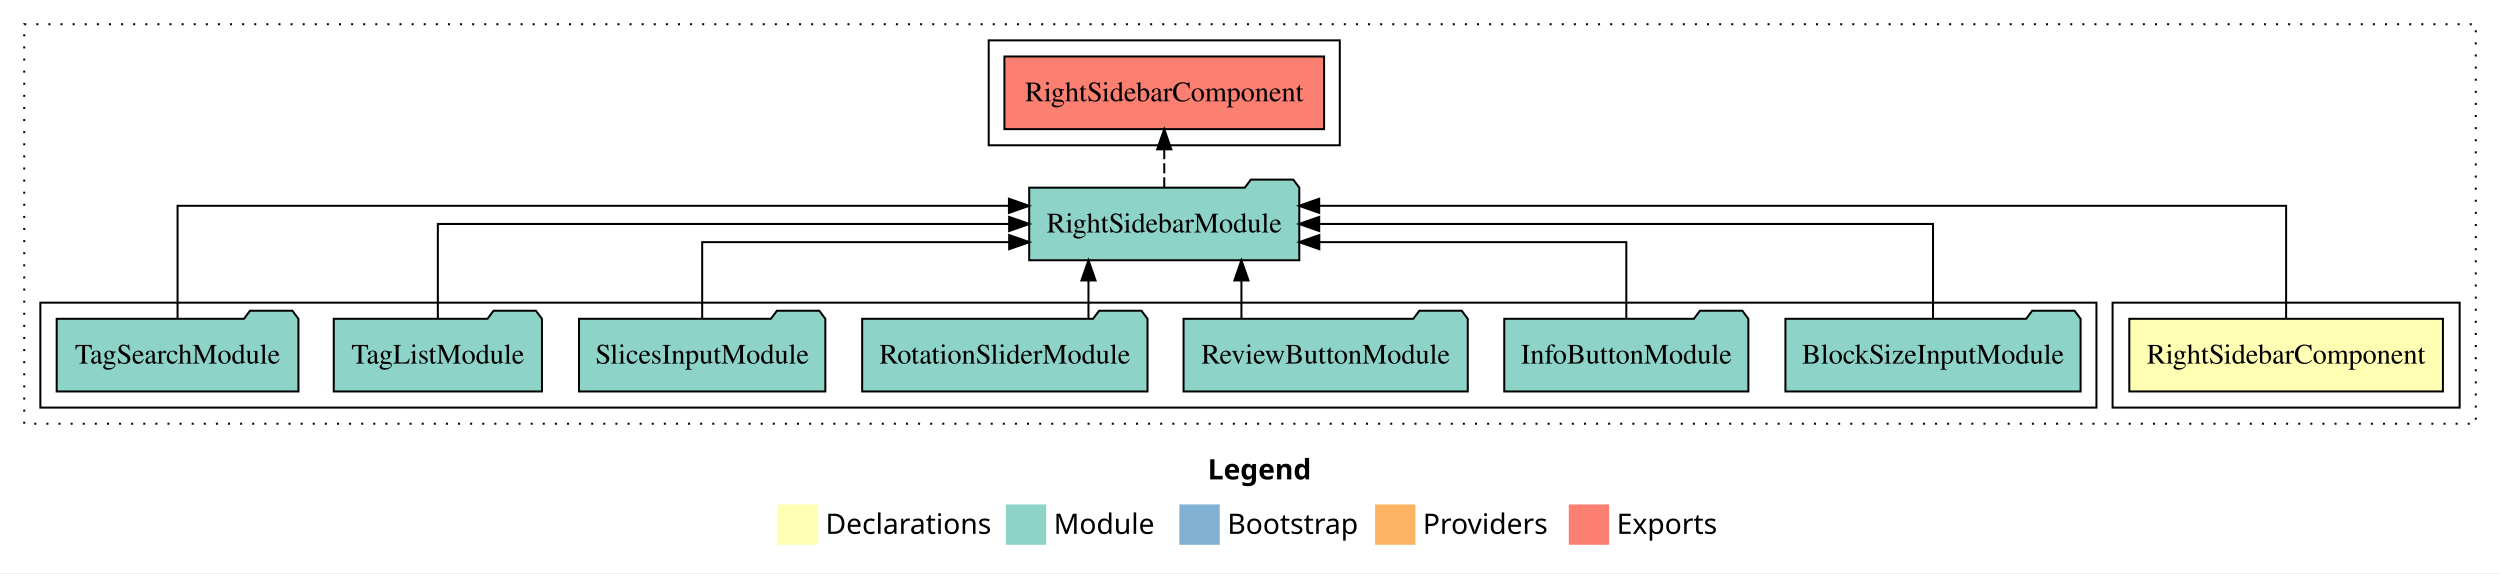
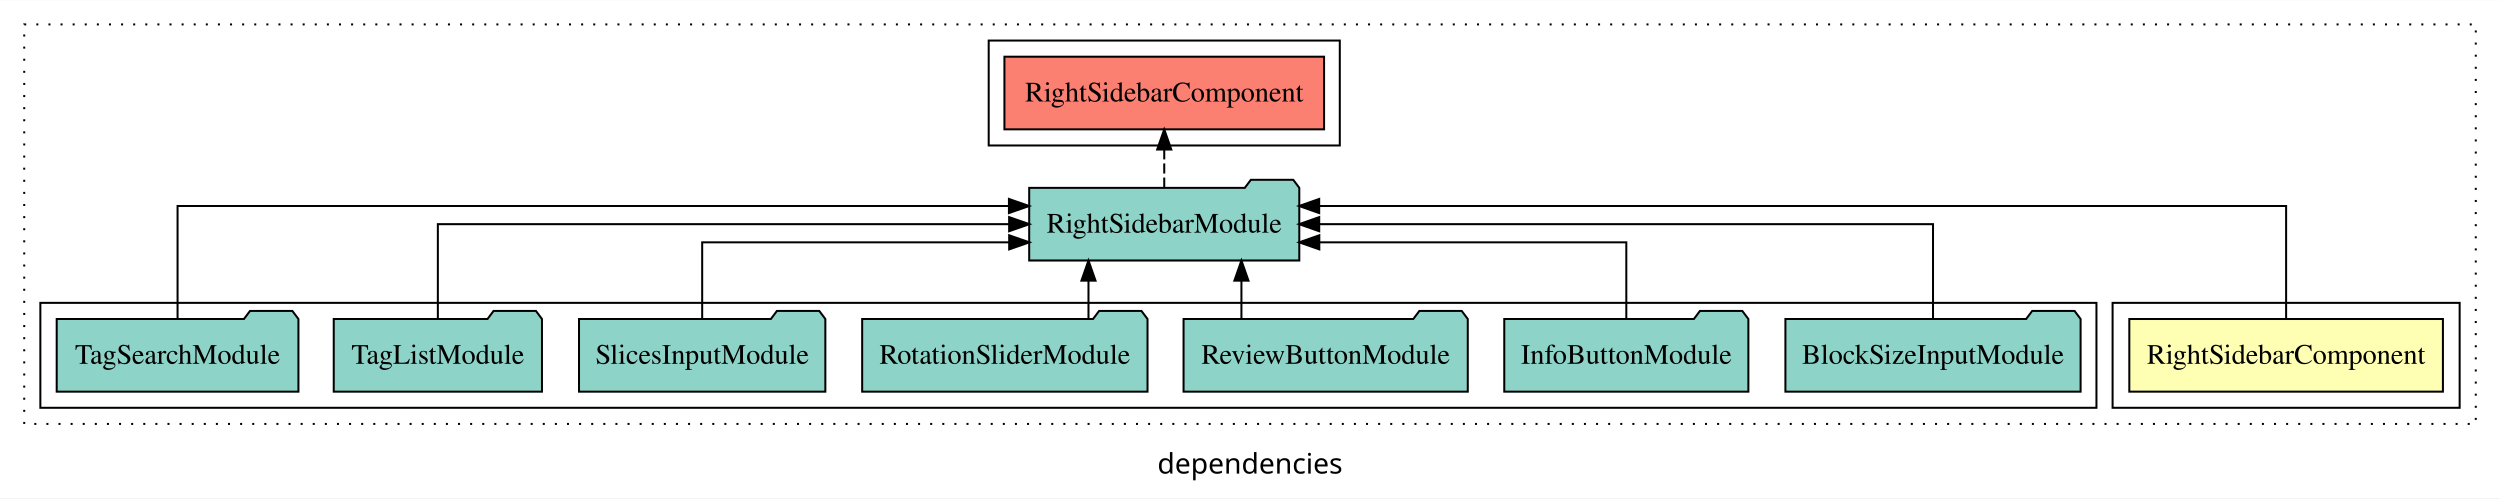
- <svg xmlns="http://www.w3.org/2000/svg" width="1239pt" height="284pt" viewBox="0.00 0.00 1239.00 284.00">
-   <g id="graph0" class="graph" transform="scale(1 1) rotate(0) translate(4 280)">
-     <polygon fill="#ffffff" stroke="transparent" points="-4,4 -4,-280 1235,-280 1235,4 -4,4" />
-     <text text-anchor="start" x="594.509" y="-42.4" font-family="sans-serif" font-weight="bold" font-size="14.00" fill="#000000">Legend</text>
-     <polygon fill="#ffffb3" stroke="transparent" points="381.5,-10 381.5,-30 401.5,-30 401.5,-10 381.5,-10" />
-     <text text-anchor="start" x="405.129" y="-15.4" font-family="sans-serif" font-size="14.00" fill="#000000">  Declarations</text>
-     <polygon fill="#8dd3c7" stroke="transparent" points="494.5,-10 494.5,-30 514.5,-30 514.5,-10 494.5,-10" />
-     <text text-anchor="start" x="518.225" y="-15.4" font-family="sans-serif" font-size="14.00" fill="#000000">  Module</text>
-     <polygon fill="#80b1d3" stroke="transparent" points="580.5,-10 580.5,-30 600.5,-30 600.5,-10 580.5,-10" />
-     <text text-anchor="start" x="604.281" y="-15.4" font-family="sans-serif" font-size="14.00" fill="#000000">  Bootstrap</text>
-     <polygon fill="#fdb462" stroke="transparent" points="677.5,-10 677.5,-30 697.5,-30 697.5,-10 677.5,-10" />
-     <text text-anchor="start" x="701.173" y="-15.4" font-family="sans-serif" font-size="14.00" fill="#000000">  Providers</text>
-     <polygon fill="#fb8072" stroke="transparent" points="773.5,-10 773.5,-30 793.5,-30 793.5,-10 773.5,-10" />
-     <text text-anchor="start" x="797.226" y="-15.4" font-family="sans-serif" font-size="14.00" fill="#000000">  Exports</text>
+ <svg xmlns="http://www.w3.org/2000/svg" width="1239pt" height="247pt" viewBox="0.00 0.00 1239.00 246.80">
+   <g id="graph0" class="graph" transform="scale(1 1) rotate(0) translate(4 242.8)">
+     <polygon fill="white" stroke="transparent" points="-4,4 -4,-242.8 1235,-242.8 1235,4 -4,4" />
+     <text text-anchor="middle" x="615.5" y="-8.2" font-family="sans-serif" font-size="14.00">dependencies</text>
    <g id="clust1" class="cluster">
-       <polygon fill="none" stroke="#000000" stroke-dasharray="1,5" points="8,-70 8,-268 1223,-268 1223,-70 8,-70" />
+       <polygon fill="none" stroke="black" stroke-dasharray="1,5" points="8,-32.8 8,-230.8 1223,-230.8 1223,-32.8 8,-32.8" />
+     </g>
+     <g id="clust5" class="cluster">
+       <polygon fill="none" stroke="black" points="486,-170.8 486,-222.8 660,-222.8 660,-170.8 486,-170.8" />
    </g>
    <g id="clust2" class="cluster">
-       <polygon fill="none" stroke="#000000" points="1043,-78 1043,-130 1215,-130 1215,-78 1043,-78" />
+       <polygon fill="none" stroke="black" points="1043,-40.8 1043,-92.8 1215,-92.8 1215,-40.8 1043,-40.8" />
    </g>
    <g id="clust4" class="cluster">
-       <polygon fill="none" stroke="#000000" points="16,-78 16,-130 1035,-130 1035,-78 16,-78" />
-     </g>
-     <g id="clust5" class="cluster">
-       <polygon fill="none" stroke="#000000" points="486,-208 486,-260 660,-260 660,-208 486,-208" />
+       <polygon fill="none" stroke="black" points="16,-40.8 16,-92.8 1035,-92.8 1035,-40.8 16,-40.8" />
    </g>
    <g id="node1" class="node">
-       <polygon fill="#ffffb3" stroke="#000000" points="1206.713,-122 1051.287,-122 1051.287,-86 1206.713,-86 1206.713,-122" />
-       <text text-anchor="middle" x="1129" y="-99.8" font-family="Times,serif" font-size="14.00" fill="#000000">RightSidebarComponent</text>
+       <polygon fill="#ffffb3" stroke="black" points="1206.71,-84.8 1051.29,-84.8 1051.29,-48.8 1206.71,-48.8 1206.71,-84.8" />
+       <text text-anchor="middle" x="1129" y="-62.6" font-family="Times,serif" font-size="14.00">RightSidebarComponent</text>
    </g>
    <g id="node2" class="node">
-       <polygon fill="#8dd3c7" stroke="#000000" points="639.931,-187 636.931,-191 615.931,-191 612.931,-187 506.069,-187 506.069,-151 639.931,-151 639.931,-187" />
-       <text text-anchor="middle" x="573" y="-164.8" font-family="Times,serif" font-size="14.00" fill="#000000">RightSidebarModule</text>
+       <polygon fill="#8dd3c7" stroke="black" points="639.93,-149.8 636.93,-153.8 615.93,-153.8 612.93,-149.8 506.07,-149.8 506.07,-113.8 639.93,-113.8 639.93,-149.8" />
+       <text text-anchor="middle" x="573" y="-127.6" font-family="Times,serif" font-size="14.00">RightSidebarModule</text>
    </g>
    <g id="edge1" class="edge">
-       <path fill="none" stroke="#000000" d="M1129,-122.292C1129,-144.206 1129,-178 1129,-178 1129,-178 649.79,-178 649.79,-178" />
-       <polygon fill="#000000" stroke="#000000" points="649.79,-174.5 639.79,-178 649.79,-181.5 649.79,-174.5" />
+       <path fill="none" stroke="black" d="M1129,-85.09C1129,-107.01 1129,-140.8 1129,-140.8 1129,-140.8 649.79,-140.8 649.79,-140.8" />
+       <polygon fill="black" stroke="black" points="649.79,-137.3 639.79,-140.8 649.79,-144.3 649.79,-137.3" />
    </g>
    <g id="node10" class="node">
-       <polygon fill="#fb8072" stroke="#000000" points="652.213,-252 493.786,-252 493.786,-216 652.213,-216 652.213,-252" />
-       <text text-anchor="middle" x="573" y="-229.8" font-family="Times,serif" font-size="14.00" fill="#000000">RightSidebarComponent </text>
+       <polygon fill="#fb8072" stroke="black" points="652.21,-214.8 493.79,-214.8 493.79,-178.8 652.21,-178.8 652.21,-214.8" />
+       <text text-anchor="middle" x="573" y="-192.6" font-family="Times,serif" font-size="14.00">RightSidebarComponent </text>
    </g>
    <g id="edge9" class="edge">
-       <path fill="none" stroke="#000000" stroke-dasharray="5,2" d="M573,-187.106C573,-187.106 573,-205.991 573,-205.991" />
-       <polygon fill="#000000" stroke="#000000" points="569.5,-205.991 573,-215.991 576.5,-205.991 569.5,-205.991" />
+       <path fill="none" stroke="black" stroke-dasharray="5,2" d="M573,-149.91C573,-149.91 573,-168.79 573,-168.79" />
+       <polygon fill="black" stroke="black" points="569.5,-168.79 573,-178.79 576.5,-168.79 569.5,-168.79" />
    </g>
    <g id="node3" class="node">
-       <polygon fill="#8dd3c7" stroke="#000000" points="1027.146,-122 1024.146,-126 1003.146,-126 1000.146,-122 880.854,-122 880.854,-86 1027.146,-86 1027.146,-122" />
-       <text text-anchor="middle" x="954" y="-99.8" font-family="Times,serif" font-size="14.00" fill="#000000">BlockSizeInputModule</text>
+       <polygon fill="#8dd3c7" stroke="black" points="1027.15,-84.8 1024.15,-88.8 1003.15,-88.8 1000.15,-84.8 880.85,-84.8 880.85,-48.8 1027.15,-48.8 1027.15,-84.8" />
+       <text text-anchor="middle" x="954" y="-62.6" font-family="Times,serif" font-size="14.00">BlockSizeInputModule</text>
    </g>
    <g id="edge2" class="edge">
-       <path fill="none" stroke="#000000" d="M954,-122.106C954,-141.339 954,-169 954,-169 954,-169 649.801,-169 649.801,-169" />
-       <polygon fill="#000000" stroke="#000000" points="649.801,-165.5 639.801,-169 649.801,-172.5 649.801,-165.5" />
+       <path fill="none" stroke="black" d="M954,-84.91C954,-104.14 954,-131.8 954,-131.8 954,-131.8 649.8,-131.8 649.8,-131.8" />
+       <polygon fill="black" stroke="black" points="649.8,-128.3 639.8,-131.8 649.8,-135.3 649.8,-128.3" />
    </g>
    <g id="node4" class="node">
-       <polygon fill="#8dd3c7" stroke="#000000" points="862.489,-122 859.489,-126 838.489,-126 835.489,-122 741.511,-122 741.511,-86 862.489,-86 862.489,-122" />
-       <text text-anchor="middle" x="802" y="-99.8" font-family="Times,serif" font-size="14.00" fill="#000000">InfoButtonModule</text>
+       <polygon fill="#8dd3c7" stroke="black" points="862.49,-84.8 859.49,-88.8 838.49,-88.8 835.49,-84.8 741.51,-84.8 741.51,-48.8 862.49,-48.8 862.49,-84.8" />
+       <text text-anchor="middle" x="802" y="-62.6" font-family="Times,serif" font-size="14.00">InfoButtonModule</text>
    </g>
    <g id="edge3" class="edge">
-       <path fill="none" stroke="#000000" d="M802,-122.027C802,-138.398 802,-160 802,-160 802,-160 649.852,-160 649.852,-160" />
-       <polygon fill="#000000" stroke="#000000" points="649.852,-156.5 639.852,-160 649.852,-163.5 649.852,-156.5" />
+       <path fill="none" stroke="black" d="M802,-84.83C802,-101.2 802,-122.8 802,-122.8 802,-122.8 649.85,-122.8 649.85,-122.8" />
+       <polygon fill="black" stroke="black" points="649.85,-119.3 639.85,-122.8 649.85,-126.3 649.85,-119.3" />
    </g>
    <g id="node5" class="node">
-       <polygon fill="#8dd3c7" stroke="#000000" points="723.431,-122 720.431,-126 699.431,-126 696.431,-122 582.569,-122 582.569,-86 723.431,-86 723.431,-122" />
-       <text text-anchor="middle" x="653" y="-99.8" font-family="Times,serif" font-size="14.00" fill="#000000">ReviewButtonModule</text>
+       <polygon fill="#8dd3c7" stroke="black" points="723.43,-84.8 720.43,-88.8 699.43,-88.8 696.43,-84.8 582.57,-84.8 582.57,-48.8 723.43,-48.8 723.43,-84.8" />
+       <text text-anchor="middle" x="653" y="-62.6" font-family="Times,serif" font-size="14.00">ReviewButtonModule</text>
    </g>
    <g id="edge4" class="edge">
-       <path fill="none" stroke="#000000" d="M611.25,-122.106C611.25,-122.106 611.25,-140.991 611.25,-140.991" />
-       <polygon fill="#000000" stroke="#000000" points="607.75,-140.991 611.25,-150.991 614.75,-140.991 607.75,-140.991" />
+       <path fill="none" stroke="black" d="M611.25,-84.91C611.25,-84.91 611.25,-103.79 611.25,-103.79" />
+       <polygon fill="black" stroke="black" points="607.75,-103.79 611.25,-113.79 614.75,-103.79 607.75,-103.79" />
    </g>
    <g id="node6" class="node">
-       <polygon fill="#8dd3c7" stroke="#000000" points="564.712,-122 561.712,-126 540.712,-126 537.712,-122 423.288,-122 423.288,-86 564.712,-86 564.712,-122" />
-       <text text-anchor="middle" x="494" y="-99.8" font-family="Times,serif" font-size="14.00" fill="#000000">RotationSliderModule</text>
+       <polygon fill="#8dd3c7" stroke="black" points="564.71,-84.8 561.71,-88.8 540.71,-88.8 537.71,-84.8 423.29,-84.8 423.29,-48.8 564.71,-48.8 564.71,-84.8" />
+       <text text-anchor="middle" x="494" y="-62.6" font-family="Times,serif" font-size="14.00">RotationSliderModule</text>
    </g>
    <g id="edge5" class="edge">
-       <path fill="none" stroke="#000000" d="M535.445,-122.106C535.445,-122.106 535.445,-140.991 535.445,-140.991" />
-       <polygon fill="#000000" stroke="#000000" points="531.945,-140.991 535.445,-150.991 538.945,-140.991 531.945,-140.991" />
+       <path fill="none" stroke="black" d="M535.45,-84.91C535.45,-84.91 535.45,-103.79 535.45,-103.79" />
+       <polygon fill="black" stroke="black" points="531.95,-103.79 535.45,-113.79 538.95,-103.79 531.95,-103.79" />
    </g>
    <g id="node7" class="node">
-       <polygon fill="#8dd3c7" stroke="#000000" points="405.039,-122 402.039,-126 381.039,-126 378.039,-122 282.961,-122 282.961,-86 405.039,-86 405.039,-122" />
-       <text text-anchor="middle" x="344" y="-99.8" font-family="Times,serif" font-size="14.00" fill="#000000">SlicesInputModule</text>
+       <polygon fill="#8dd3c7" stroke="black" points="405.04,-84.8 402.04,-88.8 381.04,-88.8 378.04,-84.8 282.96,-84.8 282.96,-48.8 405.04,-48.8 405.04,-84.8" />
+       <text text-anchor="middle" x="344" y="-62.6" font-family="Times,serif" font-size="14.00">SlicesInputModule</text>
    </g>
    <g id="edge6" class="edge">
-       <path fill="none" stroke="#000000" d="M344,-122.027C344,-138.398 344,-160 344,-160 344,-160 496.148,-160 496.148,-160" />
-       <polygon fill="#000000" stroke="#000000" points="496.148,-163.5 506.148,-160 496.148,-156.5 496.148,-163.5" />
+       <path fill="none" stroke="black" d="M344,-84.83C344,-101.2 344,-122.8 344,-122.8 344,-122.8 496.15,-122.8 496.15,-122.8" />
+       <polygon fill="black" stroke="black" points="496.15,-126.3 506.15,-122.8 496.15,-119.3 496.15,-126.3" />
    </g>
    <g id="node8" class="node">
-       <polygon fill="#8dd3c7" stroke="#000000" points="264.595,-122 261.595,-126 240.595,-126 237.595,-122 161.405,-122 161.405,-86 264.595,-86 264.595,-122" />
-       <text text-anchor="middle" x="213" y="-99.8" font-family="Times,serif" font-size="14.00" fill="#000000">TagListModule</text>
+       <polygon fill="#8dd3c7" stroke="black" points="264.6,-84.8 261.6,-88.8 240.6,-88.8 237.6,-84.8 161.4,-84.8 161.4,-48.8 264.6,-48.8 264.6,-84.8" />
+       <text text-anchor="middle" x="213" y="-62.6" font-family="Times,serif" font-size="14.00">TagListModule</text>
    </g>
    <g id="edge7" class="edge">
-       <path fill="none" stroke="#000000" d="M213,-122.106C213,-141.339 213,-169 213,-169 213,-169 496.13,-169 496.13,-169" />
-       <polygon fill="#000000" stroke="#000000" points="496.13,-172.5 506.13,-169 496.13,-165.5 496.13,-172.5" />
+       <path fill="none" stroke="black" d="M213,-84.91C213,-104.14 213,-131.8 213,-131.8 213,-131.8 496.13,-131.8 496.13,-131.8" />
+       <polygon fill="black" stroke="black" points="496.13,-135.3 506.13,-131.8 496.13,-128.3 496.13,-135.3" />
    </g>
    <g id="node9" class="node">
-       <polygon fill="#8dd3c7" stroke="#000000" points="143.905,-122 140.905,-126 119.905,-126 116.905,-122 24.095,-122 24.095,-86 143.905,-86 143.905,-122" />
-       <text text-anchor="middle" x="84" y="-99.8" font-family="Times,serif" font-size="14.00" fill="#000000">TagSearchModule</text>
+       <polygon fill="#8dd3c7" stroke="black" points="143.9,-84.8 140.9,-88.8 119.9,-88.8 116.9,-84.8 24.1,-84.8 24.1,-48.8 143.9,-48.8 143.9,-84.8" />
+       <text text-anchor="middle" x="84" y="-62.6" font-family="Times,serif" font-size="14.00">TagSearchModule</text>
    </g>
    <g id="edge8" class="edge">
-       <path fill="none" stroke="#000000" d="M84,-122.292C84,-144.206 84,-178 84,-178 84,-178 496.032,-178 496.032,-178" />
-       <polygon fill="#000000" stroke="#000000" points="496.032,-181.5 506.032,-178 496.032,-174.5 496.032,-181.5" />
+       <path fill="none" stroke="black" d="M84,-85.09C84,-107.01 84,-140.8 84,-140.8 84,-140.8 496.03,-140.8 496.03,-140.8" />
+       <polygon fill="black" stroke="black" points="496.03,-144.3 506.03,-140.8 496.03,-137.3 496.03,-144.3" />
    </g>
  </g>
</svg>
